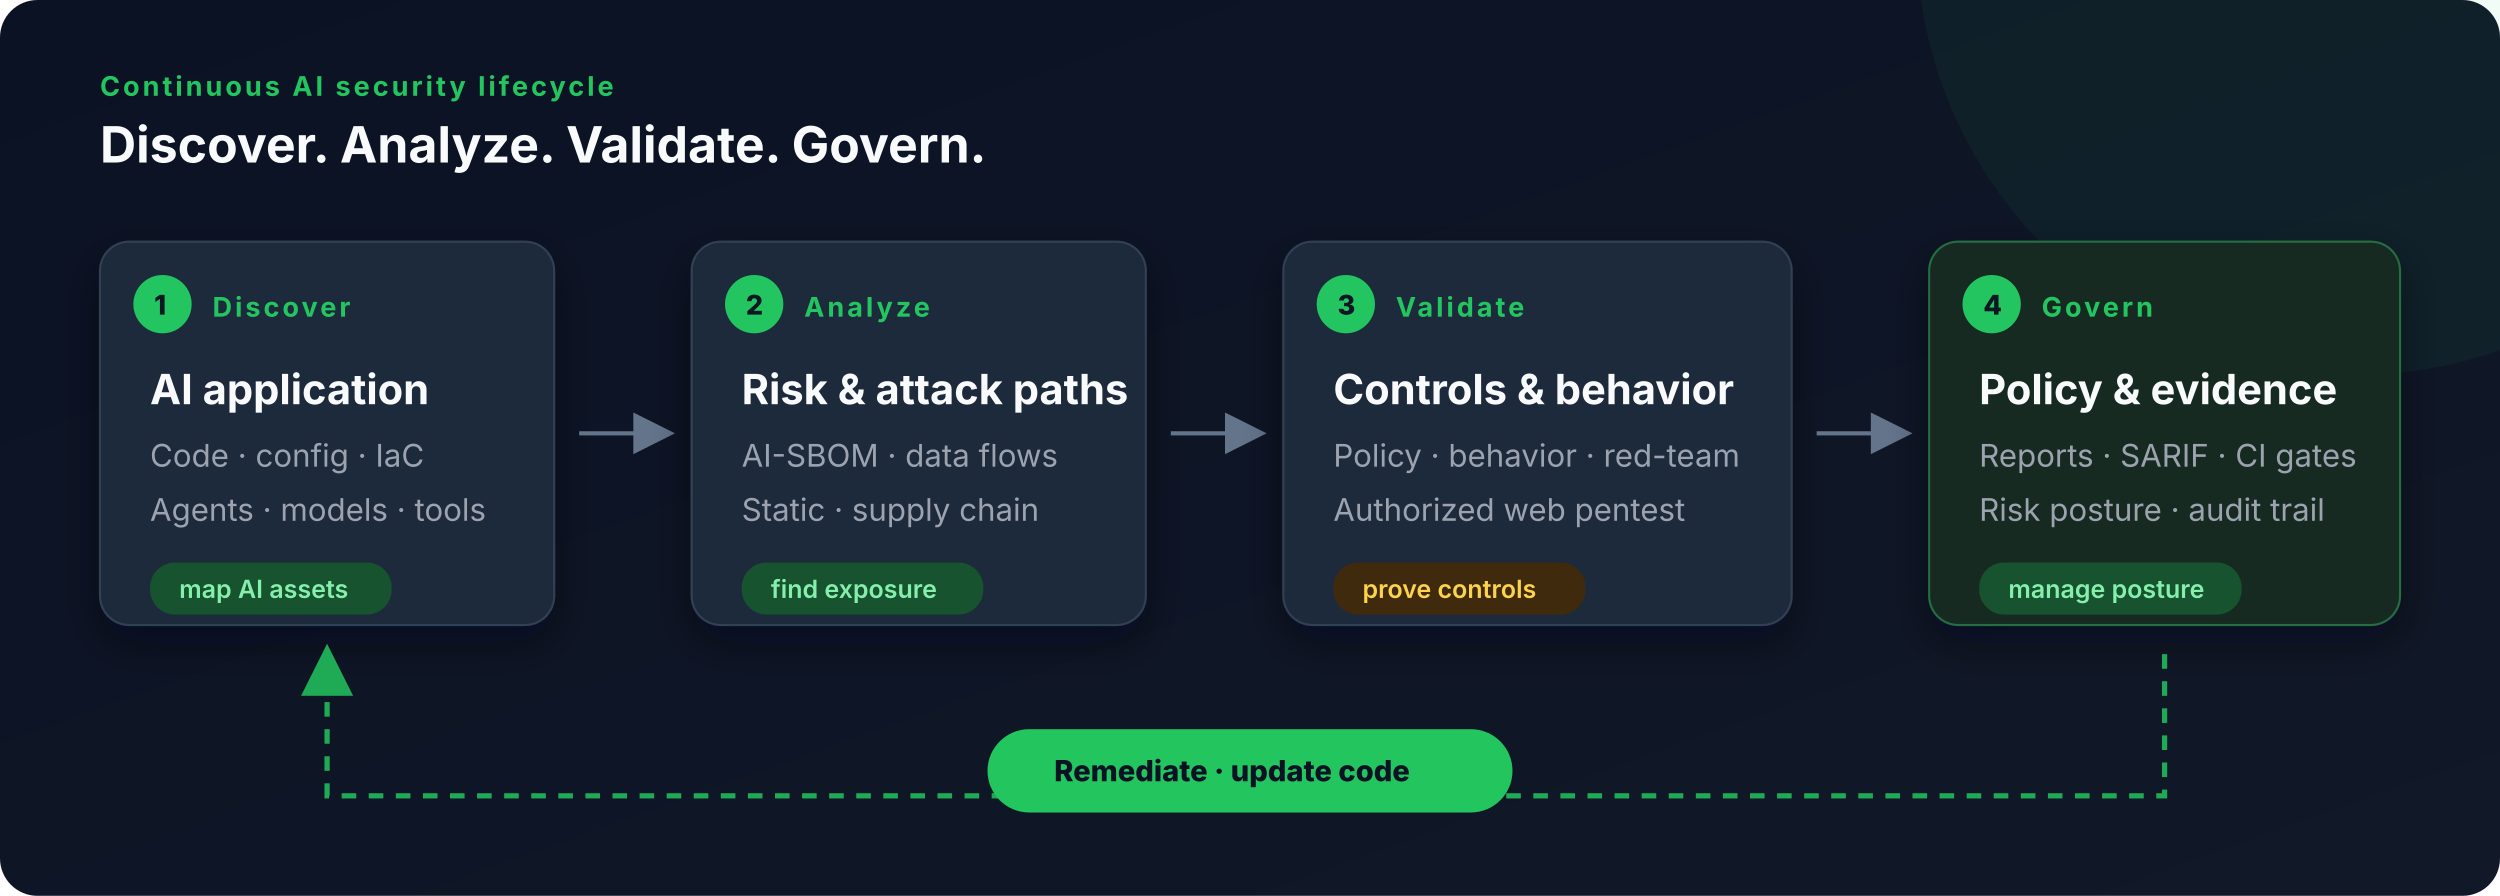
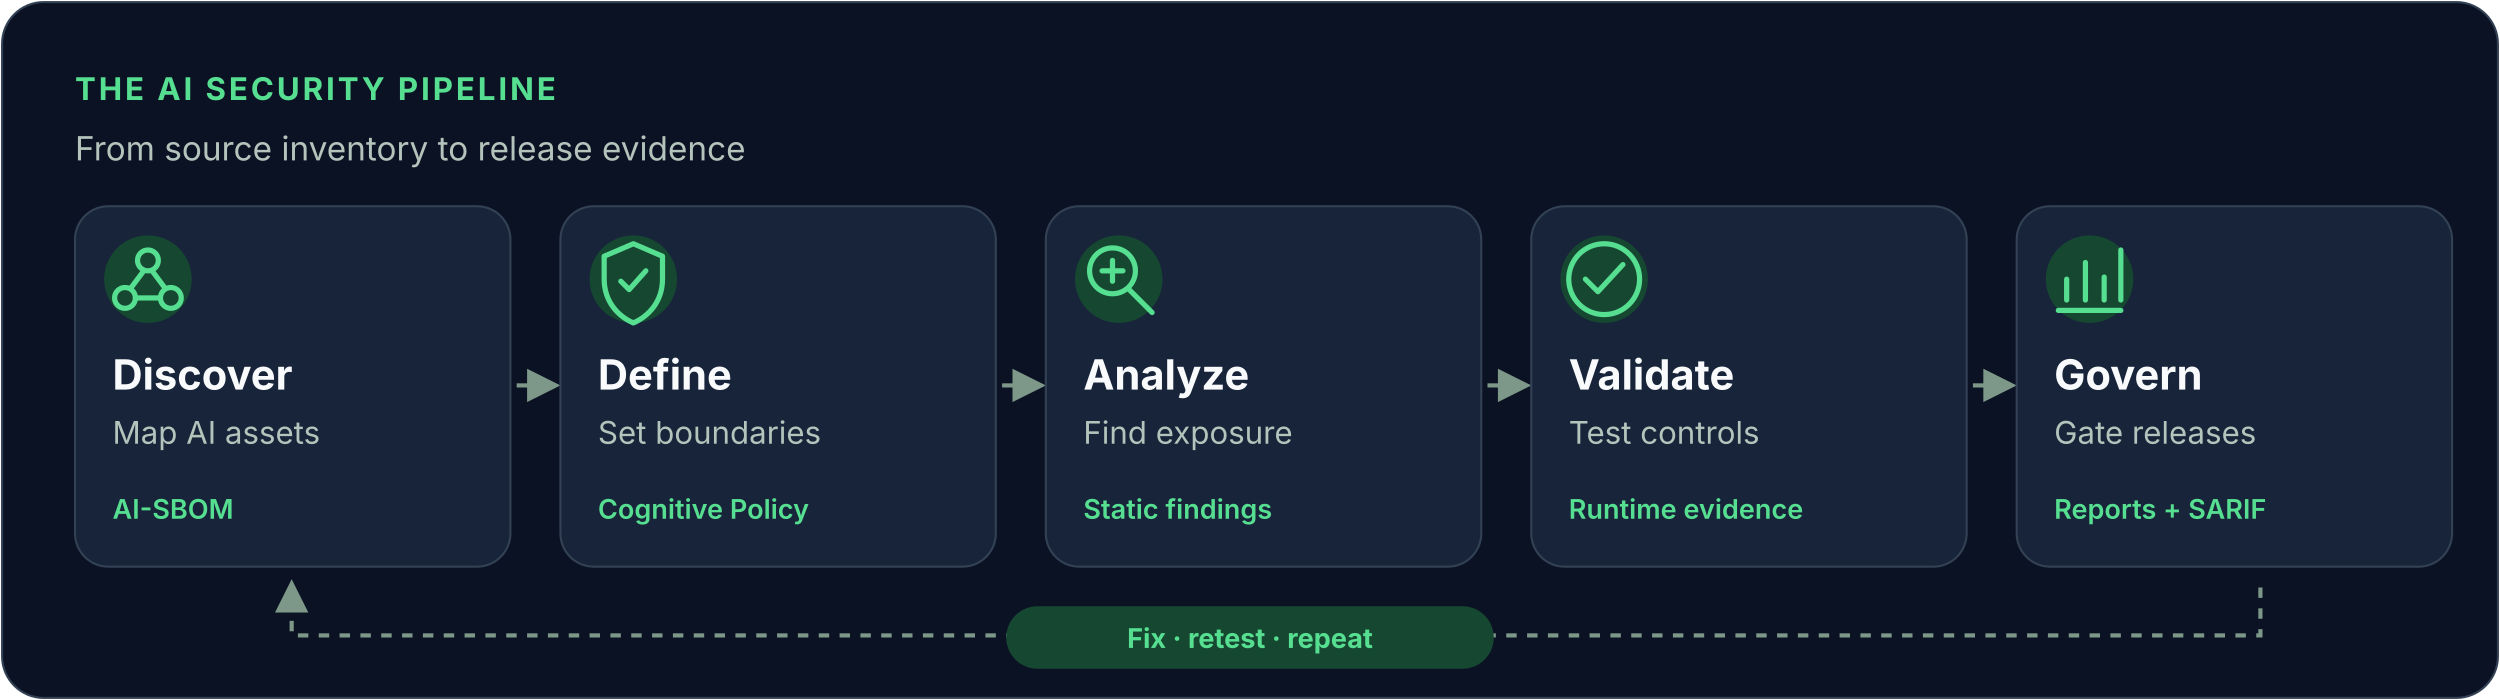
- <svg xmlns="http://www.w3.org/2000/svg" width="1200" height="430" viewBox="0 0 1200 430" role="img" aria-labelledby="title desc">
+ <svg xmlns="http://www.w3.org/2000/svg" width="1200" height="336" viewBox="0 0 1200 336" role="img" aria-labelledby="title desc">
  <defs>
-     <linearGradient id="bg" x1="0" x2="1" y1="0" y2="1">
-       <stop stop-color="#0b1224" />
-       <stop offset="1" stop-color="#111827" />
-     </linearGradient>
-     <filter id="shadow" x="-20%" y="-20%" width="140%" height="150%">
-       <feDropShadow dx="0" dy="8" stdDeviation="10" flood-color="#020617" flood-opacity=".45" />
-     </filter>
-     <marker id="arrow" markerWidth="10" markerHeight="10" refX="8" refY="5" orient="auto">
-       <path d="M0 0 10 5 0 10z" fill="#64748b" />
+     <marker id="arrow" markerWidth="8" markerHeight="8" refX="6" refY="4" orient="auto">
+       <path d="M0 0 8 4 0 8z" fill="#7d9888" />
    </marker>
-     <marker id="loop-arrow" markerWidth="10" markerHeight="10" refX="8" refY="5" orient="auto">
-       <path d="M0 0 10 5 0 10z" fill="#22c55e" />
-     </marker>
-     <style>
-       .eyebrow{font:700 13px Inter,system-ui,sans-serif;letter-spacing:.11em;text-transform:uppercase;fill:#22c55e}
-       .heading{font:700 24px Inter,system-ui,sans-serif;fill:#f8fafc}
-       .title{font:700 20px Inter,system-ui,sans-serif;fill:#f8fafc}
-       .body{font:400 15px Inter,system-ui,sans-serif;fill:#9ca3af}
-       .pill{font:600 12px Inter,system-ui,sans-serif;fill:#86efac}
-       .step{font:800 13px Inter,system-ui,sans-serif;fill:#0b1224}
-     </style>
+     <style>text{font-family:Inter,system-ui,-apple-system,sans-serif}</style>
  </defs>
-   <rect width="1200" height="430" rx="18" fill="url(#bg)" />
-   <circle cx="1130" cy="-30" r="210" fill="#22c55e" opacity=".06" />
-   <text x="48" y="46" class="eyebrow">Continuous AI security lifecycle</text>
-   <text x="48" y="78" class="heading">Discover. Analyze. Validate. Govern.</text>
-   <g filter="url(#shadow)">
-     <rect x="48" y="116" width="218" height="184" rx="14" fill="#1e293b" stroke="#334155" />
-     <circle cx="78" cy="146" r="14" fill="#22c55e" />
-     <text x="74" y="151" class="step">1</text>
-     <text x="102" y="152" class="eyebrow">Discover</text>
-     <text x="72" y="194" class="title">AI application</text>
-     <text x="72" y="224" class="body">Code · config · IaC</text>
-     <text x="72" y="250" class="body">Agents · models · tools</text>
-     <rect x="72" y="270" width="116" height="25" rx="12" fill="#14532d" />
-     <text x="86" y="287" class="pill">map AI assets</text>
+   <rect x="1" y="1" width="1198" height="334" rx="20" fill="#0b1224" stroke="#334155" />
+   <text x="36" y="48" font-size="15" font-weight="700" letter-spacing="1.4" fill="#56df91">THE AI SECURITY PIPELINE</text>
+   <text x="36" y="77" font-size="16" fill="#b4c3bb">From source inventory to release evidence</text>
+   <g>
+     <rect x="36" y="99" width="209" height="173" rx="16" fill="#172439" stroke="#334155" />
+     <circle cx="71" cy="134" r="21" fill="#164831" />
+     <g transform="translate(71 134)" fill="none" stroke="#56df91" stroke-width="2.5" stroke-linecap="round" stroke-linejoin="round">
+       <circle cx="0" cy="-9" r="5" />
+       <circle cx="-11" cy="9" r="5" />
+       <circle cx="11" cy="9" r="5" />
+       <path d="M-2 -4-8 4M2 -4 8 4M-6 9H6" />
+     </g>
+     <text x="54" y="187" font-size="20" font-weight="700" fill="#f8fafc">Discover</text>
+     <text x="54" y="213" font-size="15" fill="#b4c3bb">Map AI assets</text>
+     <text x="54" y="249" font-size="13" font-weight="600" fill="#56df91">AI-SBOM</text>
  </g>
-   <path d="M278 208h42" stroke="#64748b" stroke-width="2" marker-end="url(#arrow)" />
-   <g filter="url(#shadow)">
-     <rect x="332" y="116" width="218" height="184" rx="14" fill="#1e293b" stroke="#334155" />
-     <circle cx="362" cy="146" r="14" fill="#22c55e" />
-     <text x="358" y="151" class="step">2</text>
-     <text x="386" y="152" class="eyebrow">Analyze</text>
-     <text x="356" y="194" class="title">Risk &amp; attack paths</text>
-     <text x="356" y="224" class="body">AI-SBOM · data flows</text>
-     <text x="356" y="250" class="body">Static · supply chain</text>
-     <rect x="356" y="270" width="116" height="25" rx="12" fill="#14532d" />
-     <text x="370" y="287" class="pill">find exposure</text>
+   <path d="M248 185h17" fill="none" stroke="#7d9888" stroke-width="2" marker-end="url(#arrow)" />
+   <g>
+     <rect x="269" y="99" width="209" height="173" rx="16" fill="#172439" stroke="#334155" />
+     <circle cx="304" cy="134" r="21" fill="#164831" />
+     <g transform="translate(304 134)" fill="none" stroke="#56df91" stroke-width="2.5" stroke-linecap="round" stroke-linejoin="round">
+       <path d="M0 -17 14 -11v11c0 11-7 18-14 21C-7 18-14 11-14 0v-11z" />
+       <path d="m-6 1 4 4 8-9" />
+     </g>
+     <text x="287" y="187" font-size="20" font-weight="700" fill="#f8fafc">Define</text>
+     <text x="287" y="213" font-size="15" fill="#b4c3bb">Set boundaries</text>
+     <text x="287" y="249" font-size="13" font-weight="600" fill="#56df91">Cognitive Policy</text>
  </g>
-   <path d="M562 208h42" stroke="#64748b" stroke-width="2" marker-end="url(#arrow)" />
-   <g filter="url(#shadow)">
-     <rect x="616" y="116" width="244" height="184" rx="14" fill="#1e293b" stroke="#334155" />
-     <circle cx="646" cy="146" r="14" fill="#22c55e" />
-     <text x="642" y="151" class="step">3</text>
-     <text x="670" y="152" class="eyebrow">Validate</text>
-     <text x="640" y="194" class="title">Controls &amp; behavior</text>
-     <text x="640" y="224" class="body">Policy · behavior · red-team</text>
-     <text x="640" y="250" class="body">Authorized web pentest</text>
-     <rect x="640" y="270" width="121" height="25" rx="12" fill="#3f2b0d" />
-     <text x="654" y="287" class="pill" style="fill:#fcd34d">prove controls</text>
+   <path d="M481 185h17" fill="none" stroke="#7d9888" stroke-width="2" marker-end="url(#arrow)" />
+   <g>
+     <rect x="502" y="99" width="209" height="173" rx="16" fill="#172439" stroke="#334155" />
+     <circle cx="537" cy="134" r="21" fill="#164831" />
+     <g transform="translate(537 134)" fill="none" stroke="#56df91" stroke-width="2.5" stroke-linecap="round" stroke-linejoin="round">
+       <circle cx="-3" cy="-4" r="11" />
+       <path d="m5 5 11 11M-8 -4h10M-3 -9v10" />
+     </g>
+     <text x="520" y="187" font-size="20" font-weight="700" fill="#f8fafc">Analyze</text>
+     <text x="520" y="213" font-size="15" fill="#b4c3bb">Find exposure</text>
+     <text x="520" y="249" font-size="13" font-weight="600" fill="#56df91">Static findings</text>
  </g>
-   <path d="M872 208h42" stroke="#64748b" stroke-width="2" marker-end="url(#arrow)" />
-   <g filter="url(#shadow)">
-     <rect x="926" y="116" width="226" height="184" rx="14" fill="#162a22" stroke="#256d43" />
-     <circle cx="956" cy="146" r="14" fill="#22c55e" />
-     <text x="952" y="151" class="step">4</text>
-     <text x="980" y="152" class="eyebrow">Govern</text>
-     <text x="950" y="194" class="title">Policy &amp; evidence</text>
-     <text x="950" y="224" class="body">Reports · SARIF · CI gates</text>
-     <text x="950" y="250" class="body">Risk posture · audit trail</text>
-     <rect x="950" y="270" width="126" height="25" rx="12" fill="#14532d" />
-     <text x="964" y="287" class="pill">manage posture</text>
+   <path d="M714 185h17" fill="none" stroke="#7d9888" stroke-width="2" marker-end="url(#arrow)" />
+   <g>
+     <rect x="735" y="99" width="209" height="173" rx="16" fill="#172439" stroke="#334155" />
+     <circle cx="770" cy="134" r="21" fill="#164831" />
+     <g transform="translate(770 134)" fill="none" stroke="#56df91" stroke-width="2.5" stroke-linecap="round" stroke-linejoin="round">
+       <circle cx="0" cy="0" r="17" />
+       <path d="m-9 0 6 6 12-13" />
+     </g>
+     <text x="753" y="187" font-size="20" font-weight="700" fill="#f8fafc">Validate</text>
+     <text x="753" y="213" font-size="15" fill="#b4c3bb">Test controls</text>
+     <text x="753" y="249" font-size="13" font-weight="600" fill="#56df91">Runtime evidence</text>
  </g>
-   <path d="M1039 314v68H157v-68" fill="none" stroke="#22c55e" stroke-width="2.5" stroke-dasharray="7 6" marker-end="url(#loop-arrow)" opacity=".85" />
-   <rect x="474" y="350" width="252" height="40" rx="20" fill="#22c55e" />
-   <text x="506" y="375" class="step" style="font-size:14px">Remediate · update code</text>
+   <path d="M947 185h17" fill="none" stroke="#7d9888" stroke-width="2" marker-end="url(#arrow)" />
+   <g>
+     <rect x="968" y="99" width="209" height="173" rx="16" fill="#172439" stroke="#334155" />
+     <circle cx="1003" cy="134" r="21" fill="#164831" />
+     <g transform="translate(1003 134)" fill="none" stroke="#56df91" stroke-width="2.5" stroke-linecap="round" stroke-linejoin="round">
+       <path d="M-15 15h30M-11 10V0M-2 10v-18M7 10v-11M15 10v-24" />
+     </g>
+     <text x="986" y="187" font-size="20" font-weight="700" fill="#f8fafc">Govern</text>
+     <text x="986" y="213" font-size="15" fill="#b4c3bb">Gate releases</text>
+     <text x="986" y="249" font-size="13" font-weight="600" fill="#56df91">Reports + SARIF</text>
+   </g>
+   <path d="M1085 282v23H140v-23" fill="none" stroke="#7d9888" stroke-width="2" stroke-dasharray="5 5" marker-end="url(#arrow)" />
+   <rect x="483" y="291" width="234" height="30" rx="15" fill="#164831" />
+   <text x="600" y="311" text-anchor="middle" font-size="13" font-weight="700" fill="#56df91">Fix · retest · repeat</text>
</svg>
